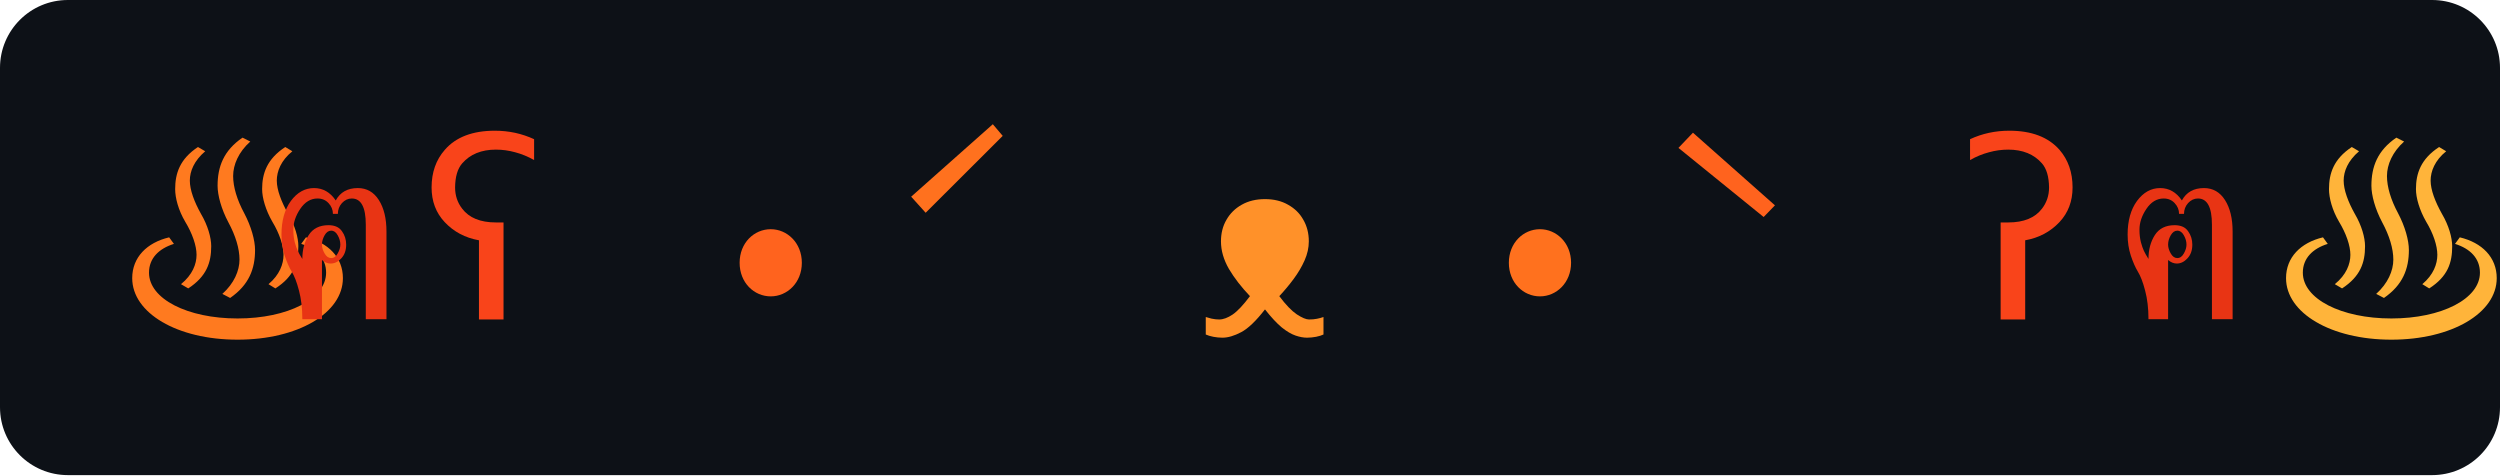
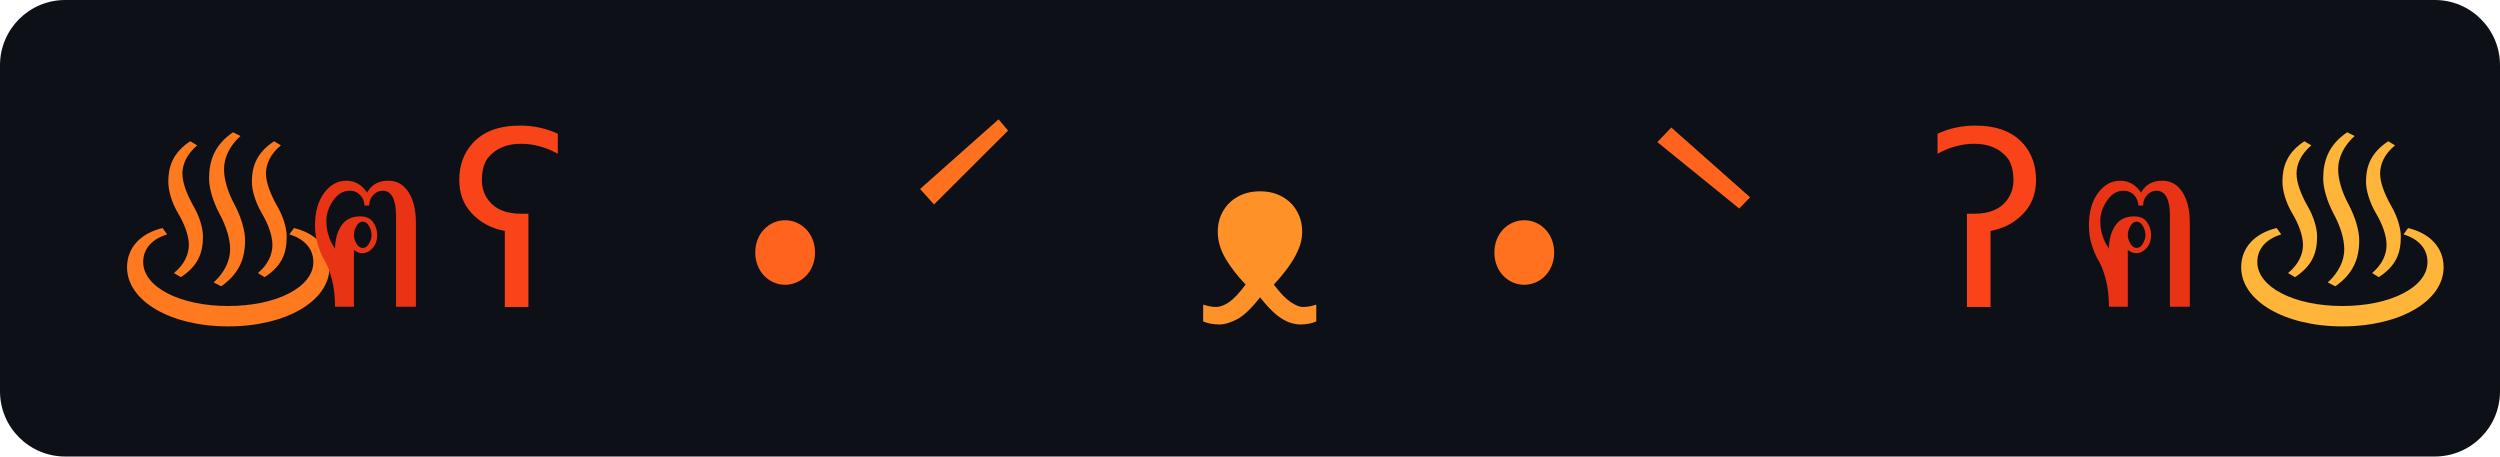
- <svg xmlns="http://www.w3.org/2000/svg" width="221" height="42" viewBox="0 0 221 42" role="img">
+ <svg xmlns="http://www.w3.org/2000/svg" width="230" height="42" viewBox="0 0 230 42" role="img">
  <rect width="100%" height="100%" rx="6" fill="#0d1117" />
  <g font-family="'Segoe UI Symbol','Malgun Gothic','Noto Sans CJK KR','Apple SD Gothic Neo','Noto Sans Symbols 2','DejaVu Sans',monospace" font-size="22" dominant-baseline="middle">
    <text x="10.0" y="22.0" fill="#ff7a1f">♨</text>
-     <text x="23.6" y="22.0" fill="#e83414">ฅ</text>
-     <text x="37.2" y="22.0" fill="#f9441a">ʕ</text>
-     <text x="50.8" y="22.0" fill="#ff4f1c"> </text>
-     <text x="64.4" y="22.0" fill="#ff631e">•</text>
-     <text x="78.0" y="22.0" fill="#ff711e">ˊ</text>
-     <text x="91.6" y="22.0" fill="#ff8423"> </text>
-     <text x="105.2" y="22.0" fill="#ff9129">ᴥ</text>
-     <text x="118.8" y="22.0" fill="#ff8423"> </text>
-     <text x="132.4" y="22.0" fill="#ff711e">•</text>
-     <text x="146.0" y="22.0" fill="#ff631e">ˋ</text>
-     <text x="159.6" y="22.0" fill="#ff4f1c"> </text>
-     <text x="173.2" y="22.0" fill="#f9441a">ʔ</text>
-     <text x="186.8" y="22.0" fill="#e83414">ฅ</text>
-     <text x="200.4" y="22.0" fill="#ffb43a">♨</text>
+     <text x="27.7" y="22.0" fill="#e83414">ฅ</text>
+     <text x="41.3" y="22.0" fill="#f9441a">ʕ</text>
+     <text x="54.9" y="22.0" fill="#ff4f1c"> </text>
+     <text x="68.5" y="22.0" fill="#ff631e">•</text>
+     <text x="82.1" y="22.0" fill="#ff711e">ˊ</text>
+     <text x="95.7" y="22.0" fill="#ff8423"> </text>
+     <text x="109.3" y="22.0" fill="#ff9129">ᴥ</text>
+     <text x="122.9" y="22.0" fill="#ff8423"> </text>
+     <text x="136.5" y="22.0" fill="#ff711e">•</text>
+     <text x="150.1" y="22.0" fill="#ff631e">ˋ</text>
+     <text x="163.7" y="22.0" fill="#ff4f1c"> </text>
+     <text x="177.3" y="22.0" fill="#f9441a">ʔ</text>
+     <text x="190.9" y="22.0" fill="#e83414">ฅ</text>
+     <text x="204.5" y="22.0" fill="#ffb43a">♨</text>
  </g>
</svg>
